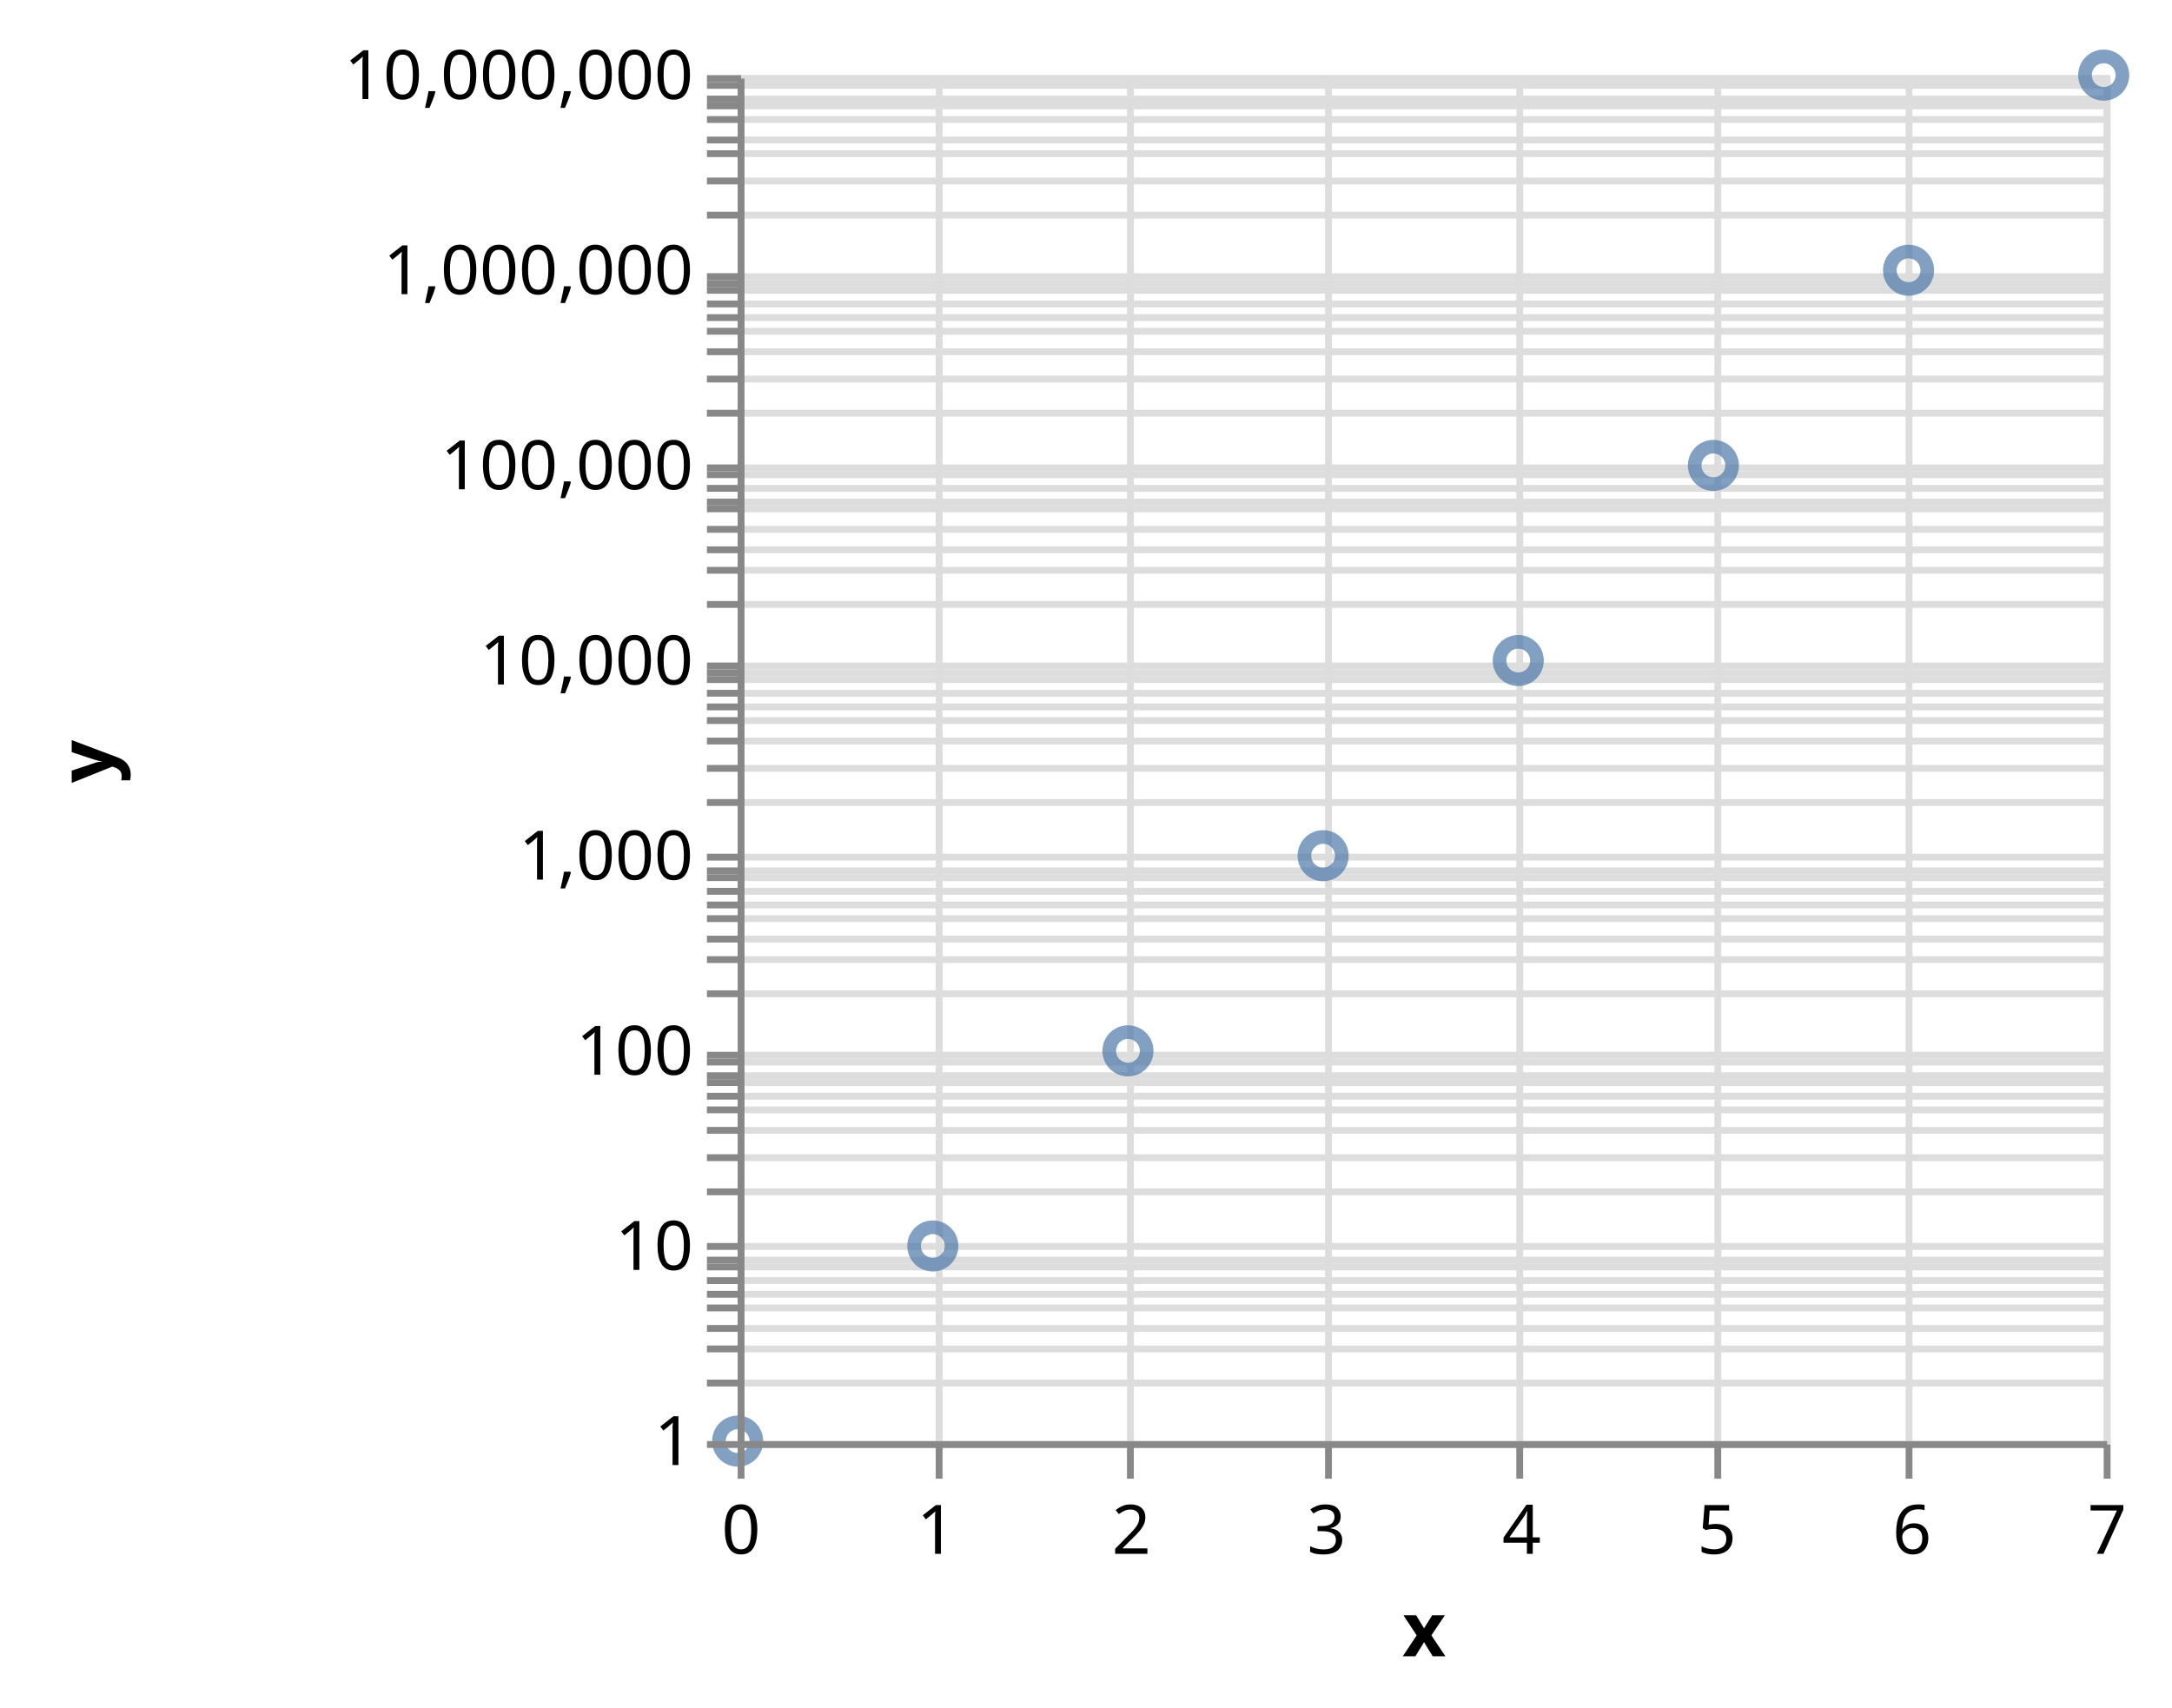
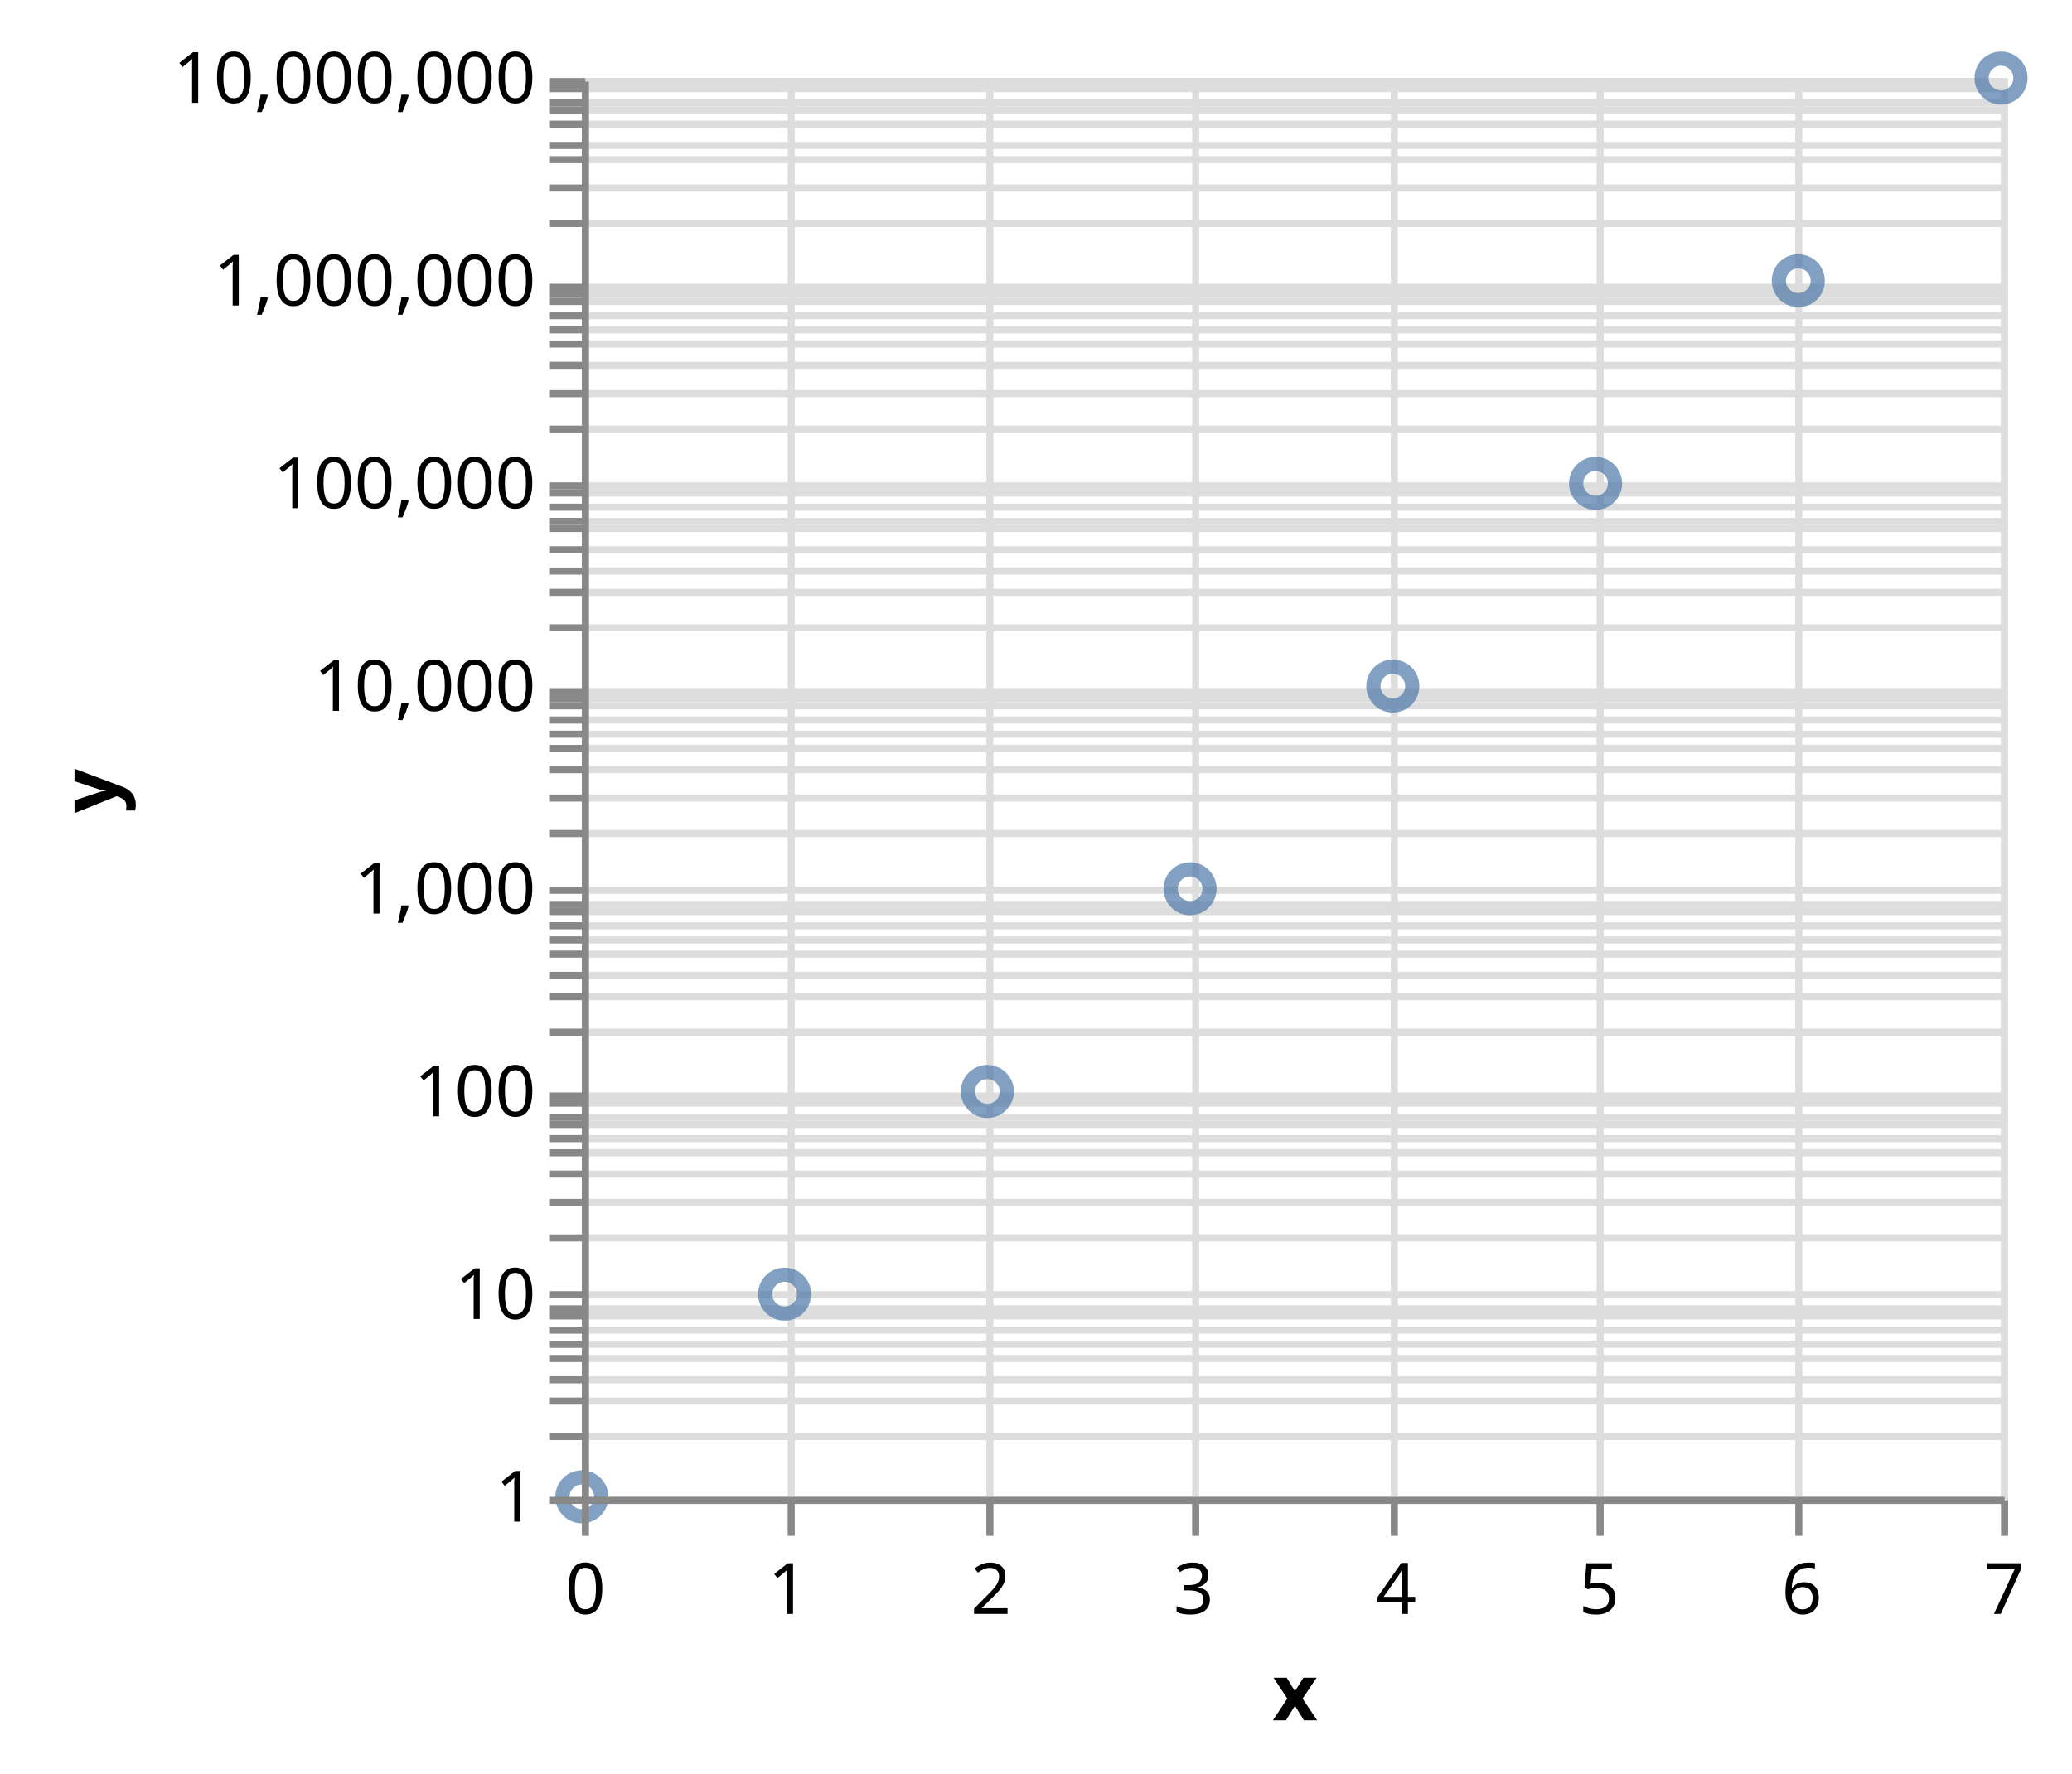
- <svg xmlns="http://www.w3.org/2000/svg" class="marks" width="318" height="250" viewBox="0 0 318 250" version="1.1">
-   <g transform="translate(108,11)">
+ <svg xmlns="http://www.w3.org/2000/svg" class="marks" width="292" height="250" viewBox="0 0 292 250" version="1.1">
+   <g transform="translate(82,11)">
    <g class="mark-group role-frame root">
      <g transform="translate(0,0)">
        <path class="background" d="M0.5,0.5h200v200h-200Z" style="fill: transparent; stroke: #ddd;" />
        <g>
          <g class="mark-group role-axis">
            <g transform="translate(0.5,200.5)">
              <path class="background" d="M0,0h0v0h0Z" style="pointer-events: none; fill: none;" />
              <g>
                <g class="mark-rule role-axis-grid" style="pointer-events: none;">
                  <line transform="translate(0,-200)" x2="0" y2="200" style="fill: none; stroke: #ddd; stroke-width: 1; stroke-dasharray: ; opacity: 1;" />
                  <line transform="translate(29,-200)" x2="0" y2="200" style="fill: none; stroke: #ddd; stroke-width: 1; stroke-dasharray: ; opacity: 1;" />
                  <line transform="translate(57,-200)" x2="0" y2="200" style="fill: none; stroke: #ddd; stroke-width: 1; stroke-dasharray: ; opacity: 1;" />
                  <line transform="translate(86,-200)" x2="0" y2="200" style="fill: none; stroke: #ddd; stroke-width: 1; stroke-dasharray: ; opacity: 1;" />
                  <line transform="translate(114,-200)" x2="0" y2="200" style="fill: none; stroke: #ddd; stroke-width: 1; stroke-dasharray: ; opacity: 1;" />
                  <line transform="translate(143,-200)" x2="0" y2="200" style="fill: none; stroke: #ddd; stroke-width: 1; stroke-dasharray: ; opacity: 1;" />
                  <line transform="translate(171,-200)" x2="0" y2="200" style="fill: none; stroke: #ddd; stroke-width: 1; stroke-dasharray: ; opacity: 1;" />
                  <line transform="translate(200,-200)" x2="0" y2="200" style="fill: none; stroke: #ddd; stroke-width: 1; stroke-dasharray: ; opacity: 1;" />
                </g>
              </g>
            </g>
          </g>
          <g class="mark-group role-axis">
            <g transform="translate(0.5,0.5)">
              <path class="background" d="M0,0h0v0h0Z" style="pointer-events: none; fill: none;" />
              <g>
                <g class="mark-rule role-axis-grid" style="pointer-events: none;">
                  <line transform="translate(0,200)" x2="200" y2="0" style="fill: none; stroke: #ddd; stroke-width: 1; stroke-dasharray: ; opacity: 1;" />
                  <line transform="translate(0,191)" x2="200" y2="0" style="fill: none; stroke: #ddd; stroke-width: 1; stroke-dasharray: ; opacity: 1;" />
                  <line transform="translate(0,186)" x2="200" y2="0" style="fill: none; stroke: #ddd; stroke-width: 1; stroke-dasharray: ; opacity: 1;" />
                  <line transform="translate(0,183)" x2="200" y2="0" style="fill: none; stroke: #ddd; stroke-width: 1; stroke-dasharray: ; opacity: 1;" />
                  <line transform="translate(0,180)" x2="200" y2="0" style="fill: none; stroke: #ddd; stroke-width: 1; stroke-dasharray: ; opacity: 1;" />
                  <line transform="translate(0,178)" x2="200" y2="0" style="fill: none; stroke: #ddd; stroke-width: 1; stroke-dasharray: ; opacity: 1;" />
                  <line transform="translate(0,176)" x2="200" y2="0" style="fill: none; stroke: #ddd; stroke-width: 1; stroke-dasharray: ; opacity: 1;" />
                  <line transform="translate(0,174)" x2="200" y2="0" style="fill: none; stroke: #ddd; stroke-width: 1; stroke-dasharray: ; opacity: 1;" />
                  <line transform="translate(0,173)" x2="200" y2="0" style="fill: none; stroke: #ddd; stroke-width: 1; stroke-dasharray: ; opacity: 1;" />
                  <line transform="translate(0,171)" x2="200" y2="0" style="fill: none; stroke: #ddd; stroke-width: 1; stroke-dasharray: ; opacity: 1;" />
                  <line transform="translate(0,163)" x2="200" y2="0" style="fill: none; stroke: #ddd; stroke-width: 1; stroke-dasharray: ; opacity: 1;" />
                  <line transform="translate(0,158)" x2="200" y2="0" style="fill: none; stroke: #ddd; stroke-width: 1; stroke-dasharray: ; opacity: 1;" />
                  <line transform="translate(0,154)" x2="200" y2="0" style="fill: none; stroke: #ddd; stroke-width: 1; stroke-dasharray: ; opacity: 1;" />
                  <line transform="translate(0,151)" x2="200" y2="0" style="fill: none; stroke: #ddd; stroke-width: 1; stroke-dasharray: ; opacity: 1;" />
                  <line transform="translate(0,149)" x2="200" y2="0" style="fill: none; stroke: #ddd; stroke-width: 1; stroke-dasharray: ; opacity: 1;" />
                  <line transform="translate(0,147)" x2="200" y2="0" style="fill: none; stroke: #ddd; stroke-width: 1; stroke-dasharray: ; opacity: 1;" />
                  <line transform="translate(0,146)" x2="200" y2="0" style="fill: none; stroke: #ddd; stroke-width: 1; stroke-dasharray: ; opacity: 1;" />
                  <line transform="translate(0,144)" x2="200" y2="0" style="fill: none; stroke: #ddd; stroke-width: 1; stroke-dasharray: ; opacity: 1;" />
                  <line transform="translate(0,143)" x2="200" y2="0" style="fill: none; stroke: #ddd; stroke-width: 1; stroke-dasharray: ; opacity: 1;" />
                  <line transform="translate(0,134)" x2="200" y2="0" style="fill: none; stroke: #ddd; stroke-width: 1; stroke-dasharray: ; opacity: 1;" />
                  <line transform="translate(0,129)" x2="200" y2="0" style="fill: none; stroke: #ddd; stroke-width: 1; stroke-dasharray: ; opacity: 1;" />
                  <line transform="translate(0,126)" x2="200" y2="0" style="fill: none; stroke: #ddd; stroke-width: 1; stroke-dasharray: ; opacity: 1;" />
                  <line transform="translate(0,123)" x2="200" y2="0" style="fill: none; stroke: #ddd; stroke-width: 1; stroke-dasharray: ; opacity: 1;" />
                  <line transform="translate(0,121)" x2="200" y2="0" style="fill: none; stroke: #ddd; stroke-width: 1; stroke-dasharray: ; opacity: 1;" />
                  <line transform="translate(0,119)" x2="200" y2="0" style="fill: none; stroke: #ddd; stroke-width: 1; stroke-dasharray: ; opacity: 1;" />
                  <line transform="translate(0,117)" x2="200" y2="0" style="fill: none; stroke: #ddd; stroke-width: 1; stroke-dasharray: ; opacity: 1;" />
                  <line transform="translate(0,116)" x2="200" y2="0" style="fill: none; stroke: #ddd; stroke-width: 1; stroke-dasharray: ; opacity: 1;" />
                  <line transform="translate(0,114)" x2="200" y2="0" style="fill: none; stroke: #ddd; stroke-width: 1; stroke-dasharray: ; opacity: 1;" />
                  <line transform="translate(0,106)" x2="200" y2="0" style="fill: none; stroke: #ddd; stroke-width: 1; stroke-dasharray: ; opacity: 1;" />
                  <line transform="translate(0,101)" x2="200" y2="0" style="fill: none; stroke: #ddd; stroke-width: 1; stroke-dasharray: ; opacity: 1;" />
                  <line transform="translate(0,97)" x2="200" y2="0" style="fill: none; stroke: #ddd; stroke-width: 1; stroke-dasharray: ; opacity: 1;" />
                  <line transform="translate(0,94)" x2="200" y2="0" style="fill: none; stroke: #ddd; stroke-width: 1; stroke-dasharray: ; opacity: 1;" />
                  <line transform="translate(0,92)" x2="200" y2="0" style="fill: none; stroke: #ddd; stroke-width: 1; stroke-dasharray: ; opacity: 1;" />
                  <line transform="translate(0,90)" x2="200" y2="0" style="fill: none; stroke: #ddd; stroke-width: 1; stroke-dasharray: ; opacity: 1;" />
                  <line transform="translate(0,88)" x2="200" y2="0" style="fill: none; stroke: #ddd; stroke-width: 1; stroke-dasharray: ; opacity: 1;" />
                  <line transform="translate(0,87)" x2="200" y2="0" style="fill: none; stroke: #ddd; stroke-width: 1; stroke-dasharray: ; opacity: 1;" />
                  <line transform="translate(0,86)" x2="200" y2="0" style="fill: none; stroke: #ddd; stroke-width: 1; stroke-dasharray: ; opacity: 1;" />
                  <line transform="translate(0,77)" x2="200" y2="0" style="fill: none; stroke: #ddd; stroke-width: 1; stroke-dasharray: ; opacity: 1;" />
                  <line transform="translate(0,72)" x2="200" y2="0" style="fill: none; stroke: #ddd; stroke-width: 1; stroke-dasharray: ; opacity: 1;" />
                  <line transform="translate(0,69)" x2="200" y2="0" style="fill: none; stroke: #ddd; stroke-width: 1; stroke-dasharray: ; opacity: 1;" />
                  <line transform="translate(0,66)" x2="200" y2="0" style="fill: none; stroke: #ddd; stroke-width: 1; stroke-dasharray: ; opacity: 1;" />
                  <line transform="translate(0,63)" x2="200" y2="0" style="fill: none; stroke: #ddd; stroke-width: 1; stroke-dasharray: ; opacity: 1;" />
                  <line transform="translate(0,62)" x2="200" y2="0" style="fill: none; stroke: #ddd; stroke-width: 1; stroke-dasharray: ; opacity: 1;" />
                  <line transform="translate(0,60)" x2="200" y2="0" style="fill: none; stroke: #ddd; stroke-width: 1; stroke-dasharray: ; opacity: 1;" />
                  <line transform="translate(0,58)" x2="200" y2="0" style="fill: none; stroke: #ddd; stroke-width: 1; stroke-dasharray: ; opacity: 1;" />
                  <line transform="translate(0,57)" x2="200" y2="0" style="fill: none; stroke: #ddd; stroke-width: 1; stroke-dasharray: ; opacity: 1;" />
                  <line transform="translate(0,49)" x2="200" y2="0" style="fill: none; stroke: #ddd; stroke-width: 1; stroke-dasharray: ; opacity: 1;" />
                  <line transform="translate(0,44)" x2="200" y2="0" style="fill: none; stroke: #ddd; stroke-width: 1; stroke-dasharray: ; opacity: 1;" />
                  <line transform="translate(0,40)" x2="200" y2="0" style="fill: none; stroke: #ddd; stroke-width: 1; stroke-dasharray: ; opacity: 1;" />
                  <line transform="translate(0,37)" x2="200" y2="0" style="fill: none; stroke: #ddd; stroke-width: 1; stroke-dasharray: ; opacity: 1;" />
                  <line transform="translate(0,35)" x2="200" y2="0" style="fill: none; stroke: #ddd; stroke-width: 1; stroke-dasharray: ; opacity: 1;" />
                  <line transform="translate(0,33)" x2="200" y2="0" style="fill: none; stroke: #ddd; stroke-width: 1; stroke-dasharray: ; opacity: 1;" />
                  <line transform="translate(0,31)" x2="200" y2="0" style="fill: none; stroke: #ddd; stroke-width: 1; stroke-dasharray: ; opacity: 1;" />
                  <line transform="translate(0,30)" x2="200" y2="0" style="fill: none; stroke: #ddd; stroke-width: 1; stroke-dasharray: ; opacity: 1;" />
                  <line transform="translate(0,29)" x2="200" y2="0" style="fill: none; stroke: #ddd; stroke-width: 1; stroke-dasharray: ; opacity: 1;" />
                  <line transform="translate(0,20)" x2="200" y2="0" style="fill: none; stroke: #ddd; stroke-width: 1; stroke-dasharray: ; opacity: 1;" />
                  <line transform="translate(0,15)" x2="200" y2="0" style="fill: none; stroke: #ddd; stroke-width: 1; stroke-dasharray: ; opacity: 1;" />
                  <line transform="translate(0,11)" x2="200" y2="0" style="fill: none; stroke: #ddd; stroke-width: 1; stroke-dasharray: ; opacity: 1;" />
                  <line transform="translate(0,9)" x2="200" y2="0" style="fill: none; stroke: #ddd; stroke-width: 1; stroke-dasharray: ; opacity: 1;" />
                  <line transform="translate(0,6)" x2="200" y2="0" style="fill: none; stroke: #ddd; stroke-width: 1; stroke-dasharray: ; opacity: 1;" />
                  <line transform="translate(0,4)" x2="200" y2="0" style="fill: none; stroke: #ddd; stroke-width: 1; stroke-dasharray: ; opacity: 1;" />
                  <line transform="translate(0,3)" x2="200" y2="0" style="fill: none; stroke: #ddd; stroke-width: 1; stroke-dasharray: ; opacity: 1;" />
                  <line transform="translate(0,1)" x2="200" y2="0" style="fill: none; stroke: #ddd; stroke-width: 1; stroke-dasharray: ; opacity: 1;" />
                  <line transform="translate(0,0)" x2="200" y2="0" style="fill: none; stroke: #ddd; stroke-width: 1; stroke-dasharray: ; opacity: 1;" />
                </g>
              </g>
            </g>
          </g>
          <g class="mark-symbol role-mark marks">
            <path transform="translate(0,200)" d="M2.739,0A2.739,2.739,0,1,1,-2.739,0A2.739,2.739,0,1,1,2.739,0" style="fill: transparent; stroke: #4c78a8; stroke-width: 2; opacity: 0.7;" />
            <path transform="translate(28.57143,171.4286)" d="M2.739,0A2.739,2.739,0,1,1,-2.739,0A2.739,2.739,0,1,1,2.739,0" style="fill: transparent; stroke: #4c78a8; stroke-width: 2; opacity: 0.7;" />
            <path transform="translate(57.14286,142.8571)" d="M2.739,0A2.739,2.739,0,1,1,-2.739,0A2.739,2.739,0,1,1,2.739,0" style="fill: transparent; stroke: #4c78a8; stroke-width: 2; opacity: 0.7;" />
            <path transform="translate(85.71429,114.2857)" d="M2.739,0A2.739,2.739,0,1,1,-2.739,0A2.739,2.739,0,1,1,2.739,0" style="fill: transparent; stroke: #4c78a8; stroke-width: 2; opacity: 0.7;" />
            <path transform="translate(114.2857,85.71429)" d="M2.739,0A2.739,2.739,0,1,1,-2.739,0A2.739,2.739,0,1,1,2.739,0" style="fill: transparent; stroke: #4c78a8; stroke-width: 2; opacity: 0.7;" />
            <path transform="translate(142.8571,57.14286)" d="M2.739,0A2.739,2.739,0,1,1,-2.739,0A2.739,2.739,0,1,1,2.739,0" style="fill: transparent; stroke: #4c78a8; stroke-width: 2; opacity: 0.7;" />
            <path transform="translate(171.4286,28.57143)" d="M2.739,0A2.739,2.739,0,1,1,-2.739,0A2.739,2.739,0,1,1,2.739,0" style="fill: transparent; stroke: #4c78a8; stroke-width: 2; opacity: 0.7;" />
            <path transform="translate(200,0)" d="M2.739,0A2.739,2.739,0,1,1,-2.739,0A2.739,2.739,0,1,1,2.739,0" style="fill: transparent; stroke: #4c78a8; stroke-width: 2; opacity: 0.7;" />
          </g>
          <g class="mark-group role-axis">
            <g transform="translate(0.5,200.5)">
              <path class="background" d="M0,0h0v0h0Z" style="pointer-events: none; fill: none;" />
              <g>
                <g class="mark-rule role-axis-tick" style="pointer-events: none;">
                  <line transform="translate(0,0)" x2="0" y2="5" style="fill: none; stroke: #888; stroke-width: 1; opacity: 1;" />
                  <line transform="translate(29,0)" x2="0" y2="5" style="fill: none; stroke: #888; stroke-width: 1; opacity: 1;" />
                  <line transform="translate(57,0)" x2="0" y2="5" style="fill: none; stroke: #888; stroke-width: 1; opacity: 1;" />
                  <line transform="translate(86,0)" x2="0" y2="5" style="fill: none; stroke: #888; stroke-width: 1; opacity: 1;" />
                  <line transform="translate(114,0)" x2="0" y2="5" style="fill: none; stroke: #888; stroke-width: 1; opacity: 1;" />
                  <line transform="translate(143,0)" x2="0" y2="5" style="fill: none; stroke: #888; stroke-width: 1; opacity: 1;" />
                  <line transform="translate(171,0)" x2="0" y2="5" style="fill: none; stroke: #888; stroke-width: 1; opacity: 1;" />
                  <line transform="translate(200,0)" x2="0" y2="5" style="fill: none; stroke: #888; stroke-width: 1; opacity: 1;" />
                </g>
                <g class="mark-text role-axis-label" style="pointer-events: none;">
                  <text text-anchor="middle" transform="translate(0,16)" style="font: 10px sans-serif; fill: #000; opacity: 1;">0</text>
                  <text text-anchor="middle" transform="translate(28.57143,16)" style="font: 10px sans-serif; fill: #000; opacity: 1;">1</text>
                  <text text-anchor="middle" transform="translate(57.14286,16)" style="font: 10px sans-serif; fill: #000; opacity: 1;">2</text>
                  <text text-anchor="middle" transform="translate(85.71429,16)" style="font: 10px sans-serif; fill: #000; opacity: 1;">3</text>
                  <text text-anchor="middle" transform="translate(114.2857,16)" style="font: 10px sans-serif; fill: #000; opacity: 1;">4</text>
                  <text text-anchor="middle" transform="translate(142.8571,16)" style="font: 10px sans-serif; fill: #000; opacity: 1;">5</text>
                  <text text-anchor="middle" transform="translate(171.4286,16)" style="font: 10px sans-serif; fill: #000; opacity: 1;">6</text>
                  <text text-anchor="middle" transform="translate(200,16)" style="font: 10px sans-serif; fill: #000; opacity: 1;">7</text>
                </g>
                <g class="mark-rule role-axis-domain" style="pointer-events: none;">
                  <line transform="translate(0,0)" x2="200" y2="0" style="fill: none; stroke: #888; stroke-width: 1; opacity: 1;" />
                </g>
                <g class="mark-text role-axis-title" style="pointer-events: none;">
                  <text text-anchor="middle" transform="translate(100,31)" style="font: bold 11px sans-serif; fill: #000; opacity: 1;">x</text>
                </g>
              </g>
            </g>
          </g>
          <g class="mark-group role-axis">
            <g transform="translate(0.5,0.5)">
              <path class="background" d="M0,0h0v0h0Z" style="pointer-events: none; fill: none;" />
              <g>
                <g class="mark-rule role-axis-tick" style="pointer-events: none;">
                  <line transform="translate(0,200)" x2="-5" y2="0" style="fill: none; stroke: #888; stroke-width: 1; opacity: 1;" />
                  <line transform="translate(0,191)" x2="-5" y2="0" style="fill: none; stroke: #888; stroke-width: 1; opacity: 1;" />
                  <line transform="translate(0,186)" x2="-5" y2="0" style="fill: none; stroke: #888; stroke-width: 1; opacity: 1;" />
                  <line transform="translate(0,183)" x2="-5" y2="0" style="fill: none; stroke: #888; stroke-width: 1; opacity: 1;" />
                  <line transform="translate(0,180)" x2="-5" y2="0" style="fill: none; stroke: #888; stroke-width: 1; opacity: 1;" />
                  <line transform="translate(0,178)" x2="-5" y2="0" style="fill: none; stroke: #888; stroke-width: 1; opacity: 1;" />
                  <line transform="translate(0,176)" x2="-5" y2="0" style="fill: none; stroke: #888; stroke-width: 1; opacity: 1;" />
                  <line transform="translate(0,174)" x2="-5" y2="0" style="fill: none; stroke: #888; stroke-width: 1; opacity: 1;" />
                  <line transform="translate(0,173)" x2="-5" y2="0" style="fill: none; stroke: #888; stroke-width: 1; opacity: 1;" />
                  <line transform="translate(0,171)" x2="-5" y2="0" style="fill: none; stroke: #888; stroke-width: 1; opacity: 1;" />
                  <line transform="translate(0,163)" x2="-5" y2="0" style="fill: none; stroke: #888; stroke-width: 1; opacity: 1;" />
                  <line transform="translate(0,158)" x2="-5" y2="0" style="fill: none; stroke: #888; stroke-width: 1; opacity: 1;" />
                  <line transform="translate(0,154)" x2="-5" y2="0" style="fill: none; stroke: #888; stroke-width: 1; opacity: 1;" />
                  <line transform="translate(0,151)" x2="-5" y2="0" style="fill: none; stroke: #888; stroke-width: 1; opacity: 1;" />
                  <line transform="translate(0,149)" x2="-5" y2="0" style="fill: none; stroke: #888; stroke-width: 1; opacity: 1;" />
                  <line transform="translate(0,147)" x2="-5" y2="0" style="fill: none; stroke: #888; stroke-width: 1; opacity: 1;" />
                  <line transform="translate(0,146)" x2="-5" y2="0" style="fill: none; stroke: #888; stroke-width: 1; opacity: 1;" />
                  <line transform="translate(0,144)" x2="-5" y2="0" style="fill: none; stroke: #888; stroke-width: 1; opacity: 1;" />
                  <line transform="translate(0,143)" x2="-5" y2="0" style="fill: none; stroke: #888; stroke-width: 1; opacity: 1;" />
                  <line transform="translate(0,134)" x2="-5" y2="0" style="fill: none; stroke: #888; stroke-width: 1; opacity: 1;" />
                  <line transform="translate(0,129)" x2="-5" y2="0" style="fill: none; stroke: #888; stroke-width: 1; opacity: 1;" />
                  <line transform="translate(0,126)" x2="-5" y2="0" style="fill: none; stroke: #888; stroke-width: 1; opacity: 1;" />
                  <line transform="translate(0,123)" x2="-5" y2="0" style="fill: none; stroke: #888; stroke-width: 1; opacity: 1;" />
                  <line transform="translate(0,121)" x2="-5" y2="0" style="fill: none; stroke: #888; stroke-width: 1; opacity: 1;" />
                  <line transform="translate(0,119)" x2="-5" y2="0" style="fill: none; stroke: #888; stroke-width: 1; opacity: 1;" />
                  <line transform="translate(0,117)" x2="-5" y2="0" style="fill: none; stroke: #888; stroke-width: 1; opacity: 1;" />
                  <line transform="translate(0,116)" x2="-5" y2="0" style="fill: none; stroke: #888; stroke-width: 1; opacity: 1;" />
                  <line transform="translate(0,114)" x2="-5" y2="0" style="fill: none; stroke: #888; stroke-width: 1; opacity: 1;" />
                  <line transform="translate(0,106)" x2="-5" y2="0" style="fill: none; stroke: #888; stroke-width: 1; opacity: 1;" />
                  <line transform="translate(0,101)" x2="-5" y2="0" style="fill: none; stroke: #888; stroke-width: 1; opacity: 1;" />
                  <line transform="translate(0,97)" x2="-5" y2="0" style="fill: none; stroke: #888; stroke-width: 1; opacity: 1;" />
                  <line transform="translate(0,94)" x2="-5" y2="0" style="fill: none; stroke: #888; stroke-width: 1; opacity: 1;" />
                  <line transform="translate(0,92)" x2="-5" y2="0" style="fill: none; stroke: #888; stroke-width: 1; opacity: 1;" />
                  <line transform="translate(0,90)" x2="-5" y2="0" style="fill: none; stroke: #888; stroke-width: 1; opacity: 1;" />
                  <line transform="translate(0,88)" x2="-5" y2="0" style="fill: none; stroke: #888; stroke-width: 1; opacity: 1;" />
                  <line transform="translate(0,87)" x2="-5" y2="0" style="fill: none; stroke: #888; stroke-width: 1; opacity: 1;" />
                  <line transform="translate(0,86)" x2="-5" y2="0" style="fill: none; stroke: #888; stroke-width: 1; opacity: 1;" />
                  <line transform="translate(0,77)" x2="-5" y2="0" style="fill: none; stroke: #888; stroke-width: 1; opacity: 1;" />
                  <line transform="translate(0,72)" x2="-5" y2="0" style="fill: none; stroke: #888; stroke-width: 1; opacity: 1;" />
                  <line transform="translate(0,69)" x2="-5" y2="0" style="fill: none; stroke: #888; stroke-width: 1; opacity: 1;" />
                  <line transform="translate(0,66)" x2="-5" y2="0" style="fill: none; stroke: #888; stroke-width: 1; opacity: 1;" />
                  <line transform="translate(0,63)" x2="-5" y2="0" style="fill: none; stroke: #888; stroke-width: 1; opacity: 1;" />
                  <line transform="translate(0,62)" x2="-5" y2="0" style="fill: none; stroke: #888; stroke-width: 1; opacity: 1;" />
                  <line transform="translate(0,60)" x2="-5" y2="0" style="fill: none; stroke: #888; stroke-width: 1; opacity: 1;" />
                  <line transform="translate(0,58)" x2="-5" y2="0" style="fill: none; stroke: #888; stroke-width: 1; opacity: 1;" />
                  <line transform="translate(0,57)" x2="-5" y2="0" style="fill: none; stroke: #888; stroke-width: 1; opacity: 1;" />
                  <line transform="translate(0,49)" x2="-5" y2="0" style="fill: none; stroke: #888; stroke-width: 1; opacity: 1;" />
                  <line transform="translate(0,44)" x2="-5" y2="0" style="fill: none; stroke: #888; stroke-width: 1; opacity: 1;" />
                  <line transform="translate(0,40)" x2="-5" y2="0" style="fill: none; stroke: #888; stroke-width: 1; opacity: 1;" />
                  <line transform="translate(0,37)" x2="-5" y2="0" style="fill: none; stroke: #888; stroke-width: 1; opacity: 1;" />
                  <line transform="translate(0,35)" x2="-5" y2="0" style="fill: none; stroke: #888; stroke-width: 1; opacity: 1;" />
                  <line transform="translate(0,33)" x2="-5" y2="0" style="fill: none; stroke: #888; stroke-width: 1; opacity: 1;" />
                  <line transform="translate(0,31)" x2="-5" y2="0" style="fill: none; stroke: #888; stroke-width: 1; opacity: 1;" />
                  <line transform="translate(0,30)" x2="-5" y2="0" style="fill: none; stroke: #888; stroke-width: 1; opacity: 1;" />
                  <line transform="translate(0,29)" x2="-5" y2="0" style="fill: none; stroke: #888; stroke-width: 1; opacity: 1;" />
                  <line transform="translate(0,20)" x2="-5" y2="0" style="fill: none; stroke: #888; stroke-width: 1; opacity: 1;" />
                  <line transform="translate(0,15)" x2="-5" y2="0" style="fill: none; stroke: #888; stroke-width: 1; opacity: 1;" />
                  <line transform="translate(0,11)" x2="-5" y2="0" style="fill: none; stroke: #888; stroke-width: 1; opacity: 1;" />
                  <line transform="translate(0,9)" x2="-5" y2="0" style="fill: none; stroke: #888; stroke-width: 1; opacity: 1;" />
                  <line transform="translate(0,6)" x2="-5" y2="0" style="fill: none; stroke: #888; stroke-width: 1; opacity: 1;" />
                  <line transform="translate(0,4)" x2="-5" y2="0" style="fill: none; stroke: #888; stroke-width: 1; opacity: 1;" />
                  <line transform="translate(0,3)" x2="-5" y2="0" style="fill: none; stroke: #888; stroke-width: 1; opacity: 1;" />
                  <line transform="translate(0,1)" x2="-5" y2="0" style="fill: none; stroke: #888; stroke-width: 1; opacity: 1;" />
                  <line transform="translate(0,0)" x2="-5" y2="0" style="fill: none; stroke: #888; stroke-width: 1; opacity: 1;" />
                </g>
                <g class="mark-text role-axis-label" style="pointer-events: none;">
                  <text text-anchor="end" transform="translate(-7,203)" style="font: 10px sans-serif; fill: #000; opacity: 1;">1</text>
                  <text text-anchor="end" transform="translate(-7,194.3991)" style="font: 10px sans-serif; fill: #000; opacity: 1;" />
                  <text text-anchor="end" transform="translate(-7,189.368)" style="font: 10px sans-serif; fill: #000; opacity: 1;" />
                  <text text-anchor="end" transform="translate(-7,185.7983)" style="font: 10px sans-serif; fill: #000; opacity: 1;" />
                  <text text-anchor="end" transform="translate(-7,183.0294)" style="font: 10px sans-serif; fill: #000; opacity: 1;" />
                  <text text-anchor="end" transform="translate(-7,180.7671)" style="font: 10px sans-serif; fill: #000; opacity: 1;" />
                  <text text-anchor="end" transform="translate(-7,178.8543)" style="font: 10px sans-serif; fill: #000; opacity: 1;" />
                  <text text-anchor="end" transform="translate(-7,177.1974)" style="font: 10px sans-serif; fill: #000; opacity: 1;" />
                  <text text-anchor="end" transform="translate(-7,175.7359)" style="font: 10px sans-serif; fill: #000; opacity: 1;" />
                  <text text-anchor="end" transform="translate(-7,174.4286)" style="font: 10px sans-serif; fill: #000; opacity: 1;">10</text>
                  <text text-anchor="end" transform="translate(-7,165.8277)" style="font: 10px sans-serif; fill: #000; opacity: 1;" />
                  <text text-anchor="end" transform="translate(-7,160.7965)" style="font: 10px sans-serif; fill: #000; opacity: 1;" />
                  <text text-anchor="end" transform="translate(-7,157.2269)" style="font: 10px sans-serif; fill: #000; opacity: 1;" />
                  <text text-anchor="end" transform="translate(-7,154.458)" style="font: 10px sans-serif; fill: #000; opacity: 1;" />
                  <text text-anchor="end" transform="translate(-7,152.1957)" style="font: 10px sans-serif; fill: #000; opacity: 1;" />
                  <text text-anchor="end" transform="translate(-7,150.2829)" style="font: 10px sans-serif; fill: #000; opacity: 1;" />
                  <text text-anchor="end" transform="translate(-7,148.626)" style="font: 10px sans-serif; fill: #000; opacity: 1;" />
                  <text text-anchor="end" transform="translate(-7,147.1645)" style="font: 10px sans-serif; fill: #000; opacity: 1;" />
                  <text text-anchor="end" transform="translate(-7,145.8571)" style="font: 10px sans-serif; fill: #000; opacity: 1;">100</text>
                  <text text-anchor="end" transform="translate(-7,137.2563)" style="font: 10px sans-serif; fill: #000; opacity: 1;" />
                  <text text-anchor="end" transform="translate(-7,132.2251)" style="font: 10px sans-serif; fill: #000; opacity: 1;" />
                  <text text-anchor="end" transform="translate(-7,128.6554)" style="font: 10px sans-serif; fill: #000; opacity: 1;" />
                  <text text-anchor="end" transform="translate(-7,125.8866)" style="font: 10px sans-serif; fill: #000; opacity: 1;" />
                  <text text-anchor="end" transform="translate(-7,123.6242)" style="font: 10px sans-serif; fill: #000; opacity: 1;" />
                  <text text-anchor="end" transform="translate(-7,121.7115)" style="font: 10px sans-serif; fill: #000; opacity: 1;" />
                  <text text-anchor="end" transform="translate(-7,120.0546)" style="font: 10px sans-serif; fill: #000; opacity: 1;" />
                  <text text-anchor="end" transform="translate(-7,118.5931)" style="font: 10px sans-serif; fill: #000; opacity: 1;" />
                  <text text-anchor="end" transform="translate(-7,117.2857)" style="font: 10px sans-serif; fill: #000; opacity: 1;">1,000</text>
                  <text text-anchor="end" transform="translate(-7,108.6849)" style="font: 10px sans-serif; fill: #000; opacity: 1;" />
                  <text text-anchor="end" transform="translate(-7,103.6537)" style="font: 10px sans-serif; fill: #000; opacity: 1;" />
                  <text text-anchor="end" transform="translate(-7,100.084)" style="font: 10px sans-serif; fill: #000; opacity: 1;" />
                  <text text-anchor="end" transform="translate(-7,97.31514)" style="font: 10px sans-serif; fill: #000; opacity: 1;" />
                  <text text-anchor="end" transform="translate(-7,95.05282)" style="font: 10px sans-serif; fill: #000; opacity: 1;" />
                  <text text-anchor="end" transform="translate(-7,93.14006)" style="font: 10px sans-serif; fill: #000; opacity: 1;" />
                  <text text-anchor="end" transform="translate(-7,91.48314)" style="font: 10px sans-serif; fill: #000; opacity: 1;" />
                  <text text-anchor="end" transform="translate(-7,90.02164)" style="font: 10px sans-serif; fill: #000; opacity: 1;" />
                  <text text-anchor="end" transform="translate(-7,88.71429)" style="font: 10px sans-serif; fill: #000; opacity: 1;">10,000</text>
                  <text text-anchor="end" transform="translate(-7,80.11343)" style="font: 10px sans-serif; fill: #000; opacity: 1;" />
                  <text text-anchor="end" transform="translate(-7,75.08225)" style="font: 10px sans-serif; fill: #000; opacity: 1;" />
                  <text text-anchor="end" transform="translate(-7,71.51257)" style="font: 10px sans-serif; fill: #000; opacity: 1;" />
                  <text text-anchor="end" transform="translate(-7,68.74371)" style="font: 10px sans-serif; fill: #000; opacity: 1;" />
                  <text text-anchor="end" transform="translate(-7,66.48139)" style="font: 10px sans-serif; fill: #000; opacity: 1;" />
                  <text text-anchor="end" transform="translate(-7,64.56863)" style="font: 10px sans-serif; fill: #000; opacity: 1;" />
                  <text text-anchor="end" transform="translate(-7,62.91171)" style="font: 10px sans-serif; fill: #000; opacity: 1;" />
                  <text text-anchor="end" transform="translate(-7,61.45021)" style="font: 10px sans-serif; fill: #000; opacity: 1;" />
                  <text text-anchor="end" transform="translate(-7,60.14286)" style="font: 10px sans-serif; fill: #000; opacity: 1;">100,000</text>
                  <text text-anchor="end" transform="translate(-7,51.542)" style="font: 10px sans-serif; fill: #000; opacity: 1;" />
                  <text text-anchor="end" transform="translate(-7,46.51082)" style="font: 10px sans-serif; fill: #000; opacity: 1;" />
                  <text text-anchor="end" transform="translate(-7,42.94114)" style="font: 10px sans-serif; fill: #000; opacity: 1;" />
                  <text text-anchor="end" transform="translate(-7,40.17229)" style="font: 10px sans-serif; fill: #000; opacity: 1;" />
                  <text text-anchor="end" transform="translate(-7,37.90996)" style="font: 10px sans-serif; fill: #000; opacity: 1;" />
                  <text text-anchor="end" transform="translate(-7,35.9972)" style="font: 10px sans-serif; fill: #000; opacity: 1;" />
                  <text text-anchor="end" transform="translate(-7,34.34029)" style="font: 10px sans-serif; fill: #000; opacity: 1;" />
                  <text text-anchor="end" transform="translate(-7,32.87879)" style="font: 10px sans-serif; fill: #000; opacity: 1;" />
                  <text text-anchor="end" transform="translate(-7,31.57143)" style="font: 10px sans-serif; fill: #000; opacity: 1;">1,000,000</text>
                  <text text-anchor="end" transform="translate(-7,22.97057)" style="font: 10px sans-serif; fill: #000; opacity: 1;" />
                  <text text-anchor="end" transform="translate(-7,17.93939)" style="font: 10px sans-serif; fill: #000; opacity: 1;" />
                  <text text-anchor="end" transform="translate(-7,14.36971)" style="font: 10px sans-serif; fill: #000; opacity: 1;" />
                  <text text-anchor="end" transform="translate(-7,11.60086)" style="font: 10px sans-serif; fill: #000; opacity: 1;" />
                  <text text-anchor="end" transform="translate(-7,9.338536)" style="font: 10px sans-serif; fill: #000; opacity: 1;" />
                  <text text-anchor="end" transform="translate(-7,7.42577)" style="font: 10px sans-serif; fill: #000; opacity: 1;" />
                  <text text-anchor="end" transform="translate(-7,5.768858)" style="font: 10px sans-serif; fill: #000; opacity: 1;" />
                  <text text-anchor="end" transform="translate(-7,4.307357)" style="font: 10px sans-serif; fill: #000; opacity: 1;" />
                  <text text-anchor="end" transform="translate(-7,3)" style="font: 10px sans-serif; fill: #000; opacity: 1;">10,000,000</text>
                </g>
                <g class="mark-rule role-axis-domain" style="pointer-events: none;">
                  <line transform="translate(0,200)" x2="0" y2="-200" style="fill: none; stroke: #888; stroke-width: 1; opacity: 1;" />
                </g>
                <g class="mark-text role-axis-title" style="pointer-events: none;">
-                   <text text-anchor="middle" transform="translate(-90,100) rotate(-90) translate(0,-2)" style="font: bold 11px sans-serif; fill: #000; opacity: 1;">y</text>
+                   <text text-anchor="middle" transform="translate(-64,100) rotate(-90) translate(0,-2)" style="font: bold 11px sans-serif; fill: #000; opacity: 1;">y</text>
                </g>
              </g>
            </g>
          </g>
        </g>
      </g>
    </g>
  </g>
</svg>
